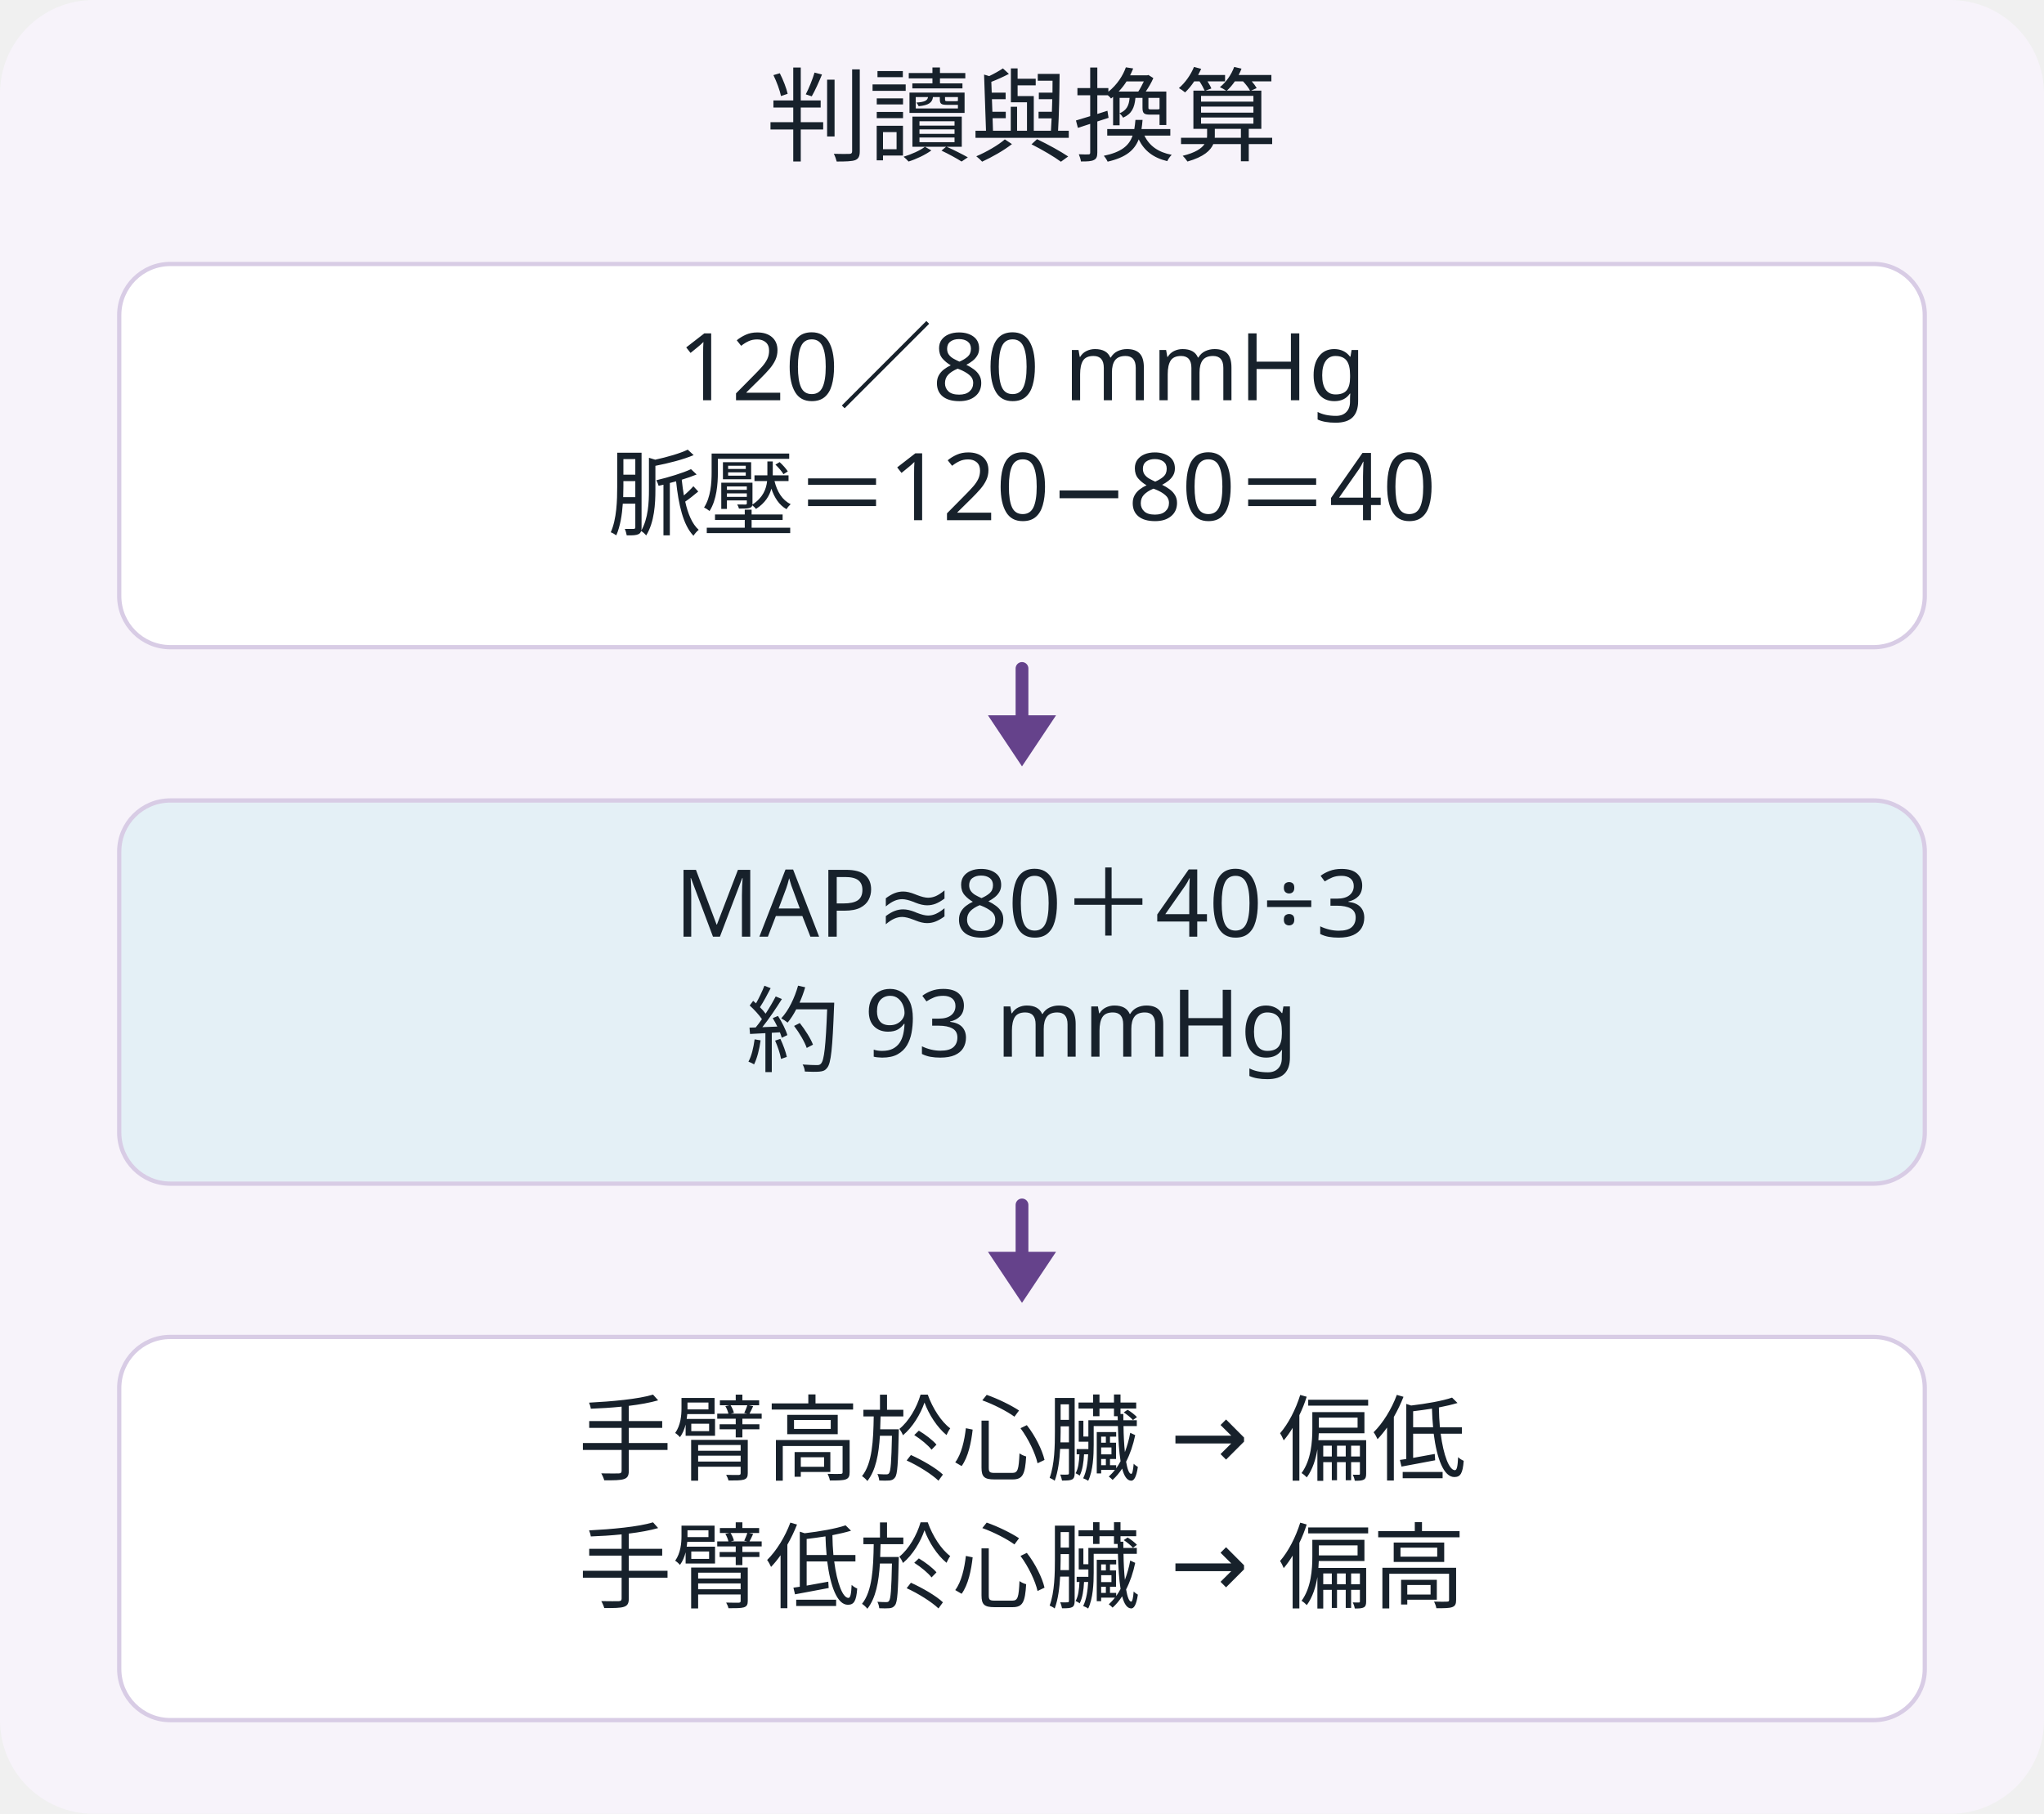
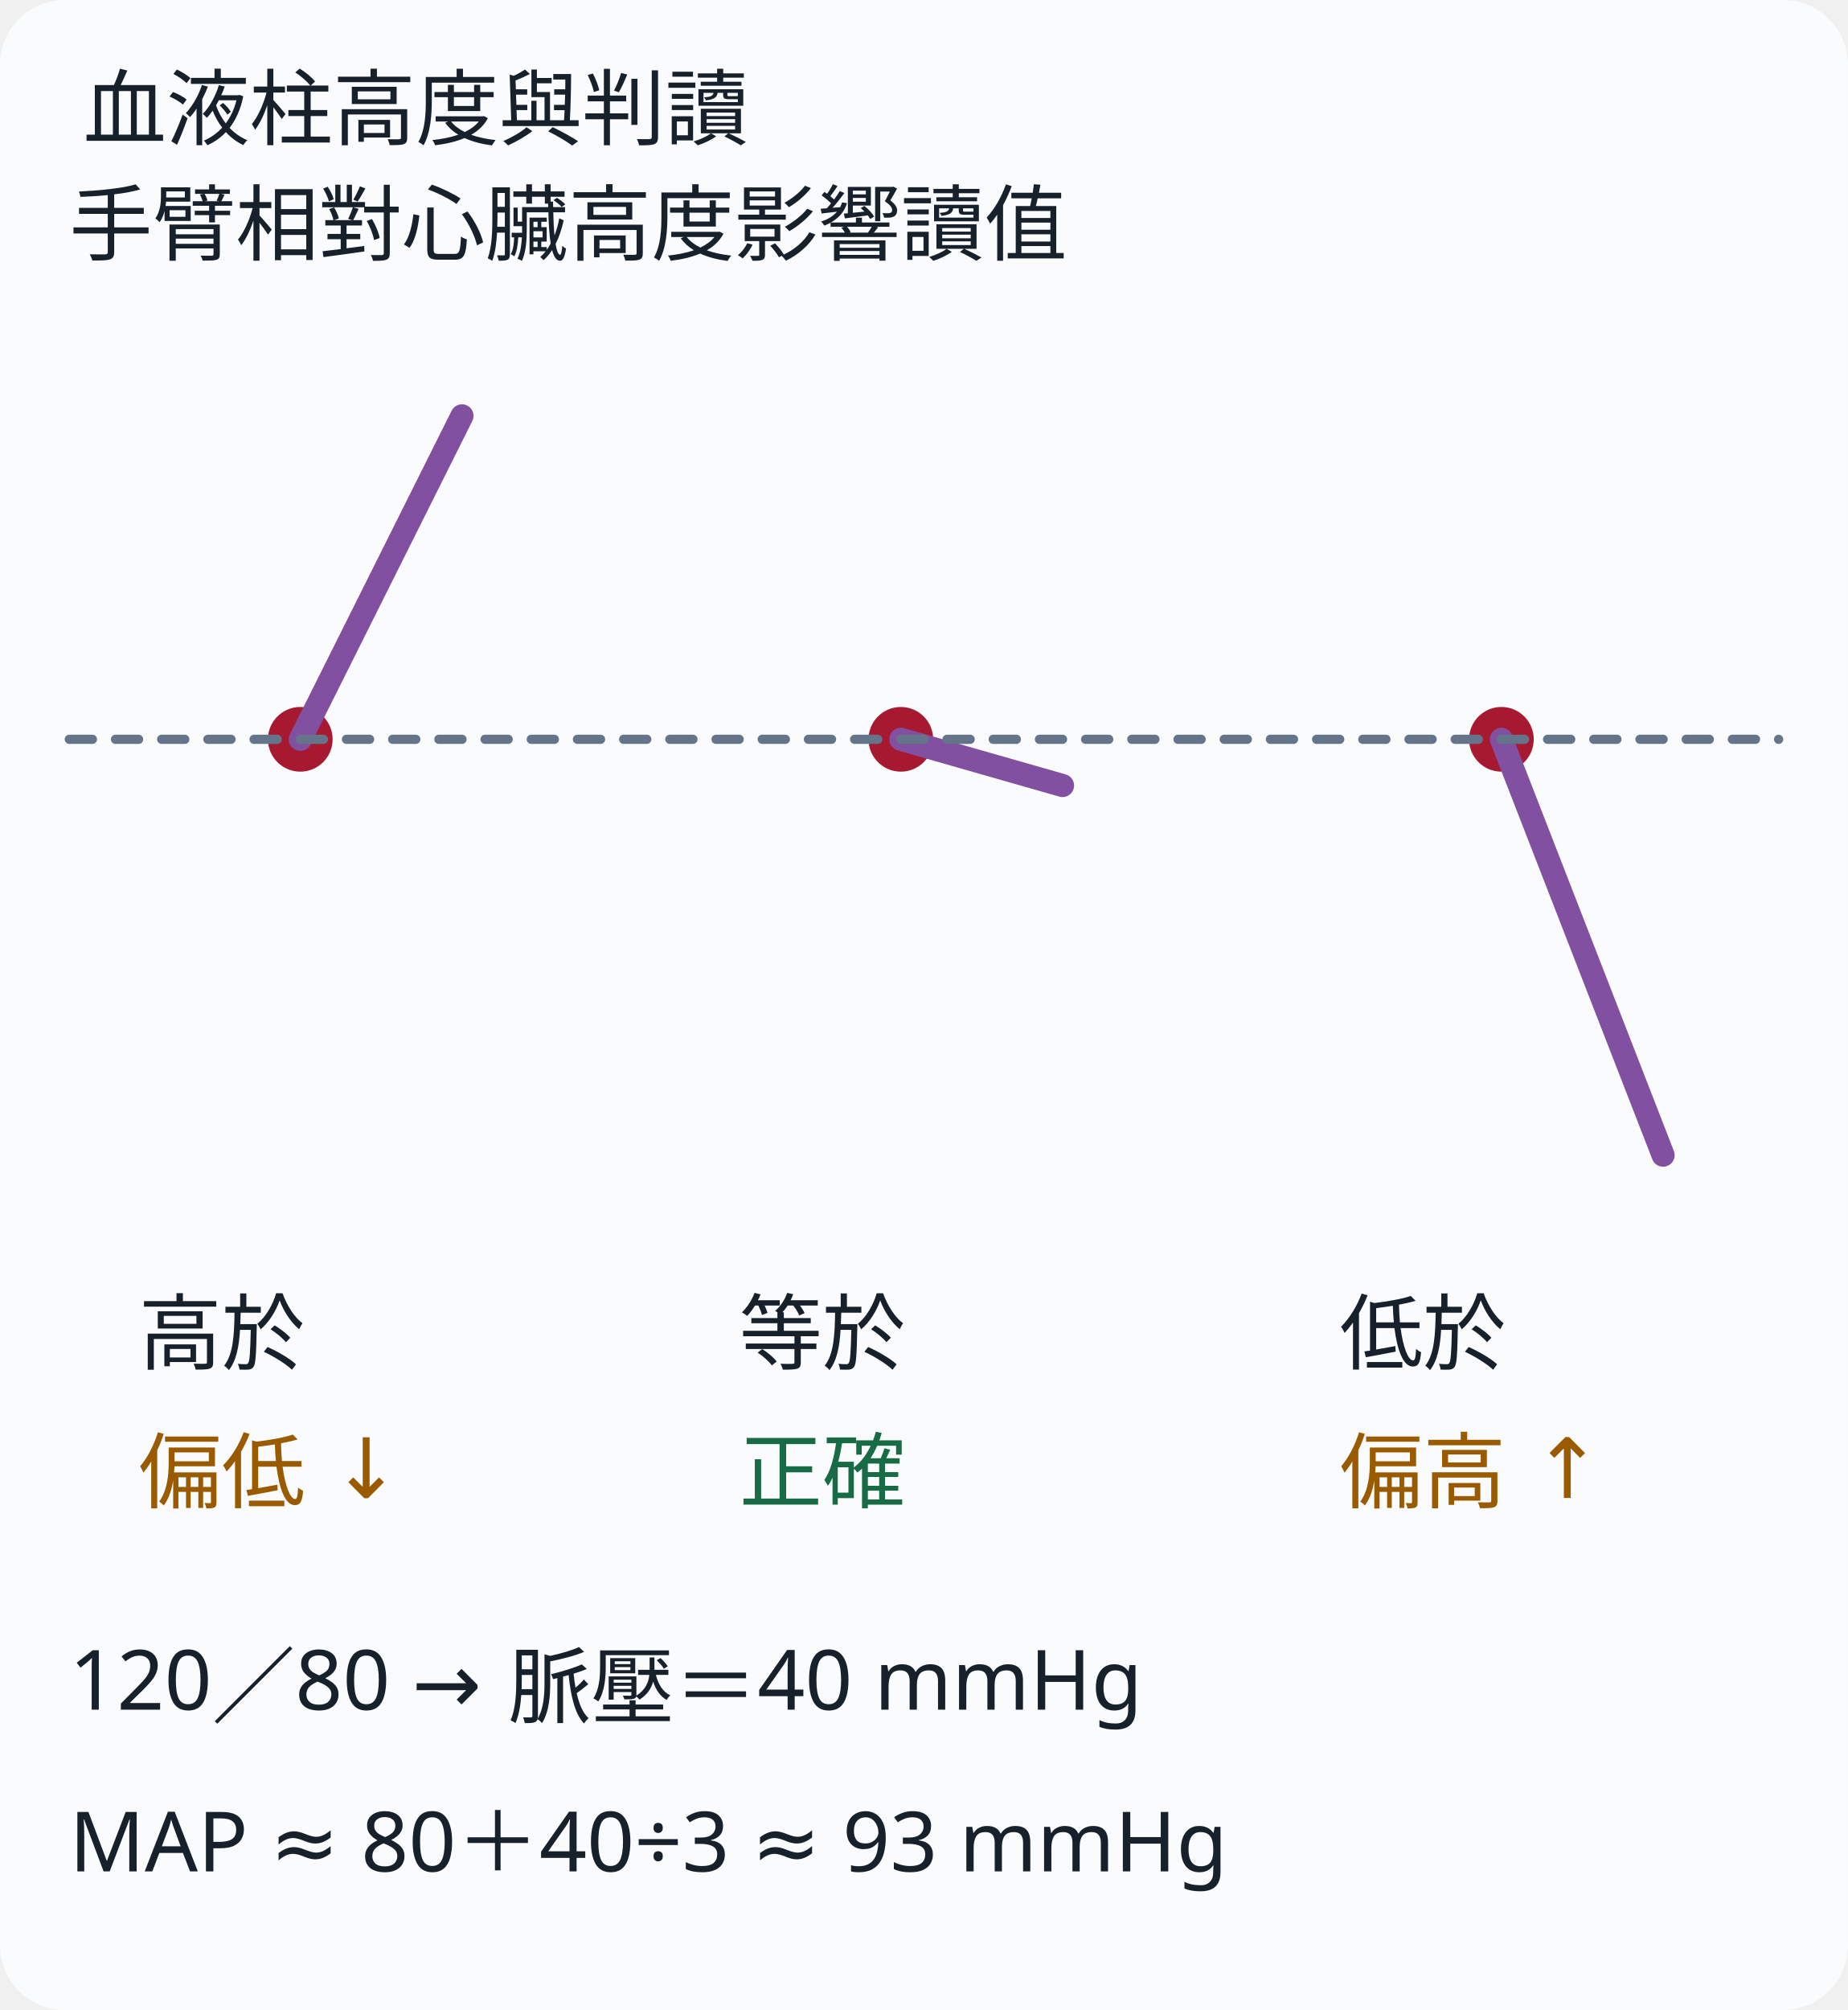
- <svg xmlns="http://www.w3.org/2000/svg" viewBox="0 0 480 426" role="img" style="font-family:system-ui,sans-serif">
-   <rect width="480" height="426" rx="22" fill="#f7f3fa" />
-   <text x="240" y="36" font-size="24" fill="#17212b" text-anchor="middle">判讀與換算</text>
-   <rect x="28" y="62" width="424" height="90" rx="12" fill="#fff" stroke="#d8cce5" />
-   <text x="240.0" y="94" font-size="22" fill="#17212b" text-anchor="middle">120／80 mmHg</text>
-   <text x="240.0" y="124" font-size="22" fill="#17212b" text-anchor="middle">脈壓＝120−80＝40</text>
-   <path d="M240 157 v18" fill="none" stroke="#65428b" stroke-width="3" stroke-linecap="round" stroke-linejoin="round" />
-   <path d="M232 168 l8 12 l8 -12" fill="#65428b" />
-   <rect x="28" y="188" width="424" height="90" rx="12" fill="#e4f0f6" stroke="#d8cce5" />
-   <text x="240.0" y="220" font-size="22" fill="#17212b" text-anchor="middle">MAP≈80＋40÷3</text>
-   <text x="240.0" y="250" font-size="22" fill="#17212b" text-anchor="middle">約 93 mmHg</text>
-   <path d="M240 283 v18" fill="none" stroke="#65428b" stroke-width="3" stroke-linecap="round" stroke-linejoin="round" />
-   <path d="M232 294 l8 12 l8 -12" fill="#65428b" />
-   <rect x="28" y="314" width="424" height="90" rx="12" fill="#fff" stroke="#d8cce5" />
-   <text x="240.0" y="346" font-size="22" fill="#17212b" text-anchor="middle">手臂高於心臟 → 偏低</text>
-   <text x="240.0" y="376" font-size="22" fill="#17212b" text-anchor="middle">手臂低於心臟 → 偏高</text>
+ <svg xmlns="http://www.w3.org/2000/svg" viewBox="0 0 400 435" role="img" aria-label="血液柱高度與判讀">
+   <style>text{font-family:system-ui,sans-serif;font-size:calc(18px * var(--font-scale,1))}.title{font-weight:700}</style>
+   <rect width="400" height="435" rx="14" fill="#fafbfd" />
+   <text x="18" y="30" font-size="18" fill="#17212b" text-anchor="start">血液柱高度與判讀</text>
+   <circle cx="65" cy="160" r="7" fill="#a71930" />
+   <path d="M65 160L100 90" fill="none" stroke="#8250a0" stroke-width="5" stroke-linecap="round" stroke-linejoin="round" />
+   <text x="30" y="295" font-size="18" fill="#17212b" text-anchor="start">高於</text>
+   <text x="30" y="325" font-size="18" fill="#9a5a00" text-anchor="start">偏低 ↓</text>
+   <circle cx="195" cy="160" r="7" fill="#a71930" />
+   <path d="M195 160L230 170" fill="none" stroke="#8250a0" stroke-width="5" stroke-linecap="round" stroke-linejoin="round" />
+   <text x="160" y="295" font-size="18" fill="#17212b" text-anchor="start">等於</text>
+   <text x="160" y="325" font-size="18" fill="#176b45" text-anchor="start">正確</text>
+   <circle cx="325" cy="160" r="7" fill="#a71930" />
+   <path d="M325 160L360 250" fill="none" stroke="#8250a0" stroke-width="5" stroke-linecap="round" stroke-linejoin="round" />
+   <text x="290" y="295" font-size="18" fill="#17212b" text-anchor="start">低於</text>
+   <text x="290" y="325" font-size="18" fill="#9a5a00" text-anchor="start">偏高 ↑</text>
+   <path d="M15 160H385" fill="none" stroke="#64748b" stroke-width="2" stroke-linecap="round" stroke-linejoin="round" stroke-dasharray="5 5" />
+   <text x="15" y="55" font-size="18" fill="#17212b" text-anchor="start">手臂相對心臟高度影響讀值</text>
+   <text x="15" y="370" font-size="18" fill="#17212b" text-anchor="start">120／80 → 脈壓＝40 mmHg</text>
+   <text x="15" y="405" font-size="18" fill="#17212b" text-anchor="start">MAP ≈ 80＋40÷3 ≈ 93 mmHg</text>
</svg>
